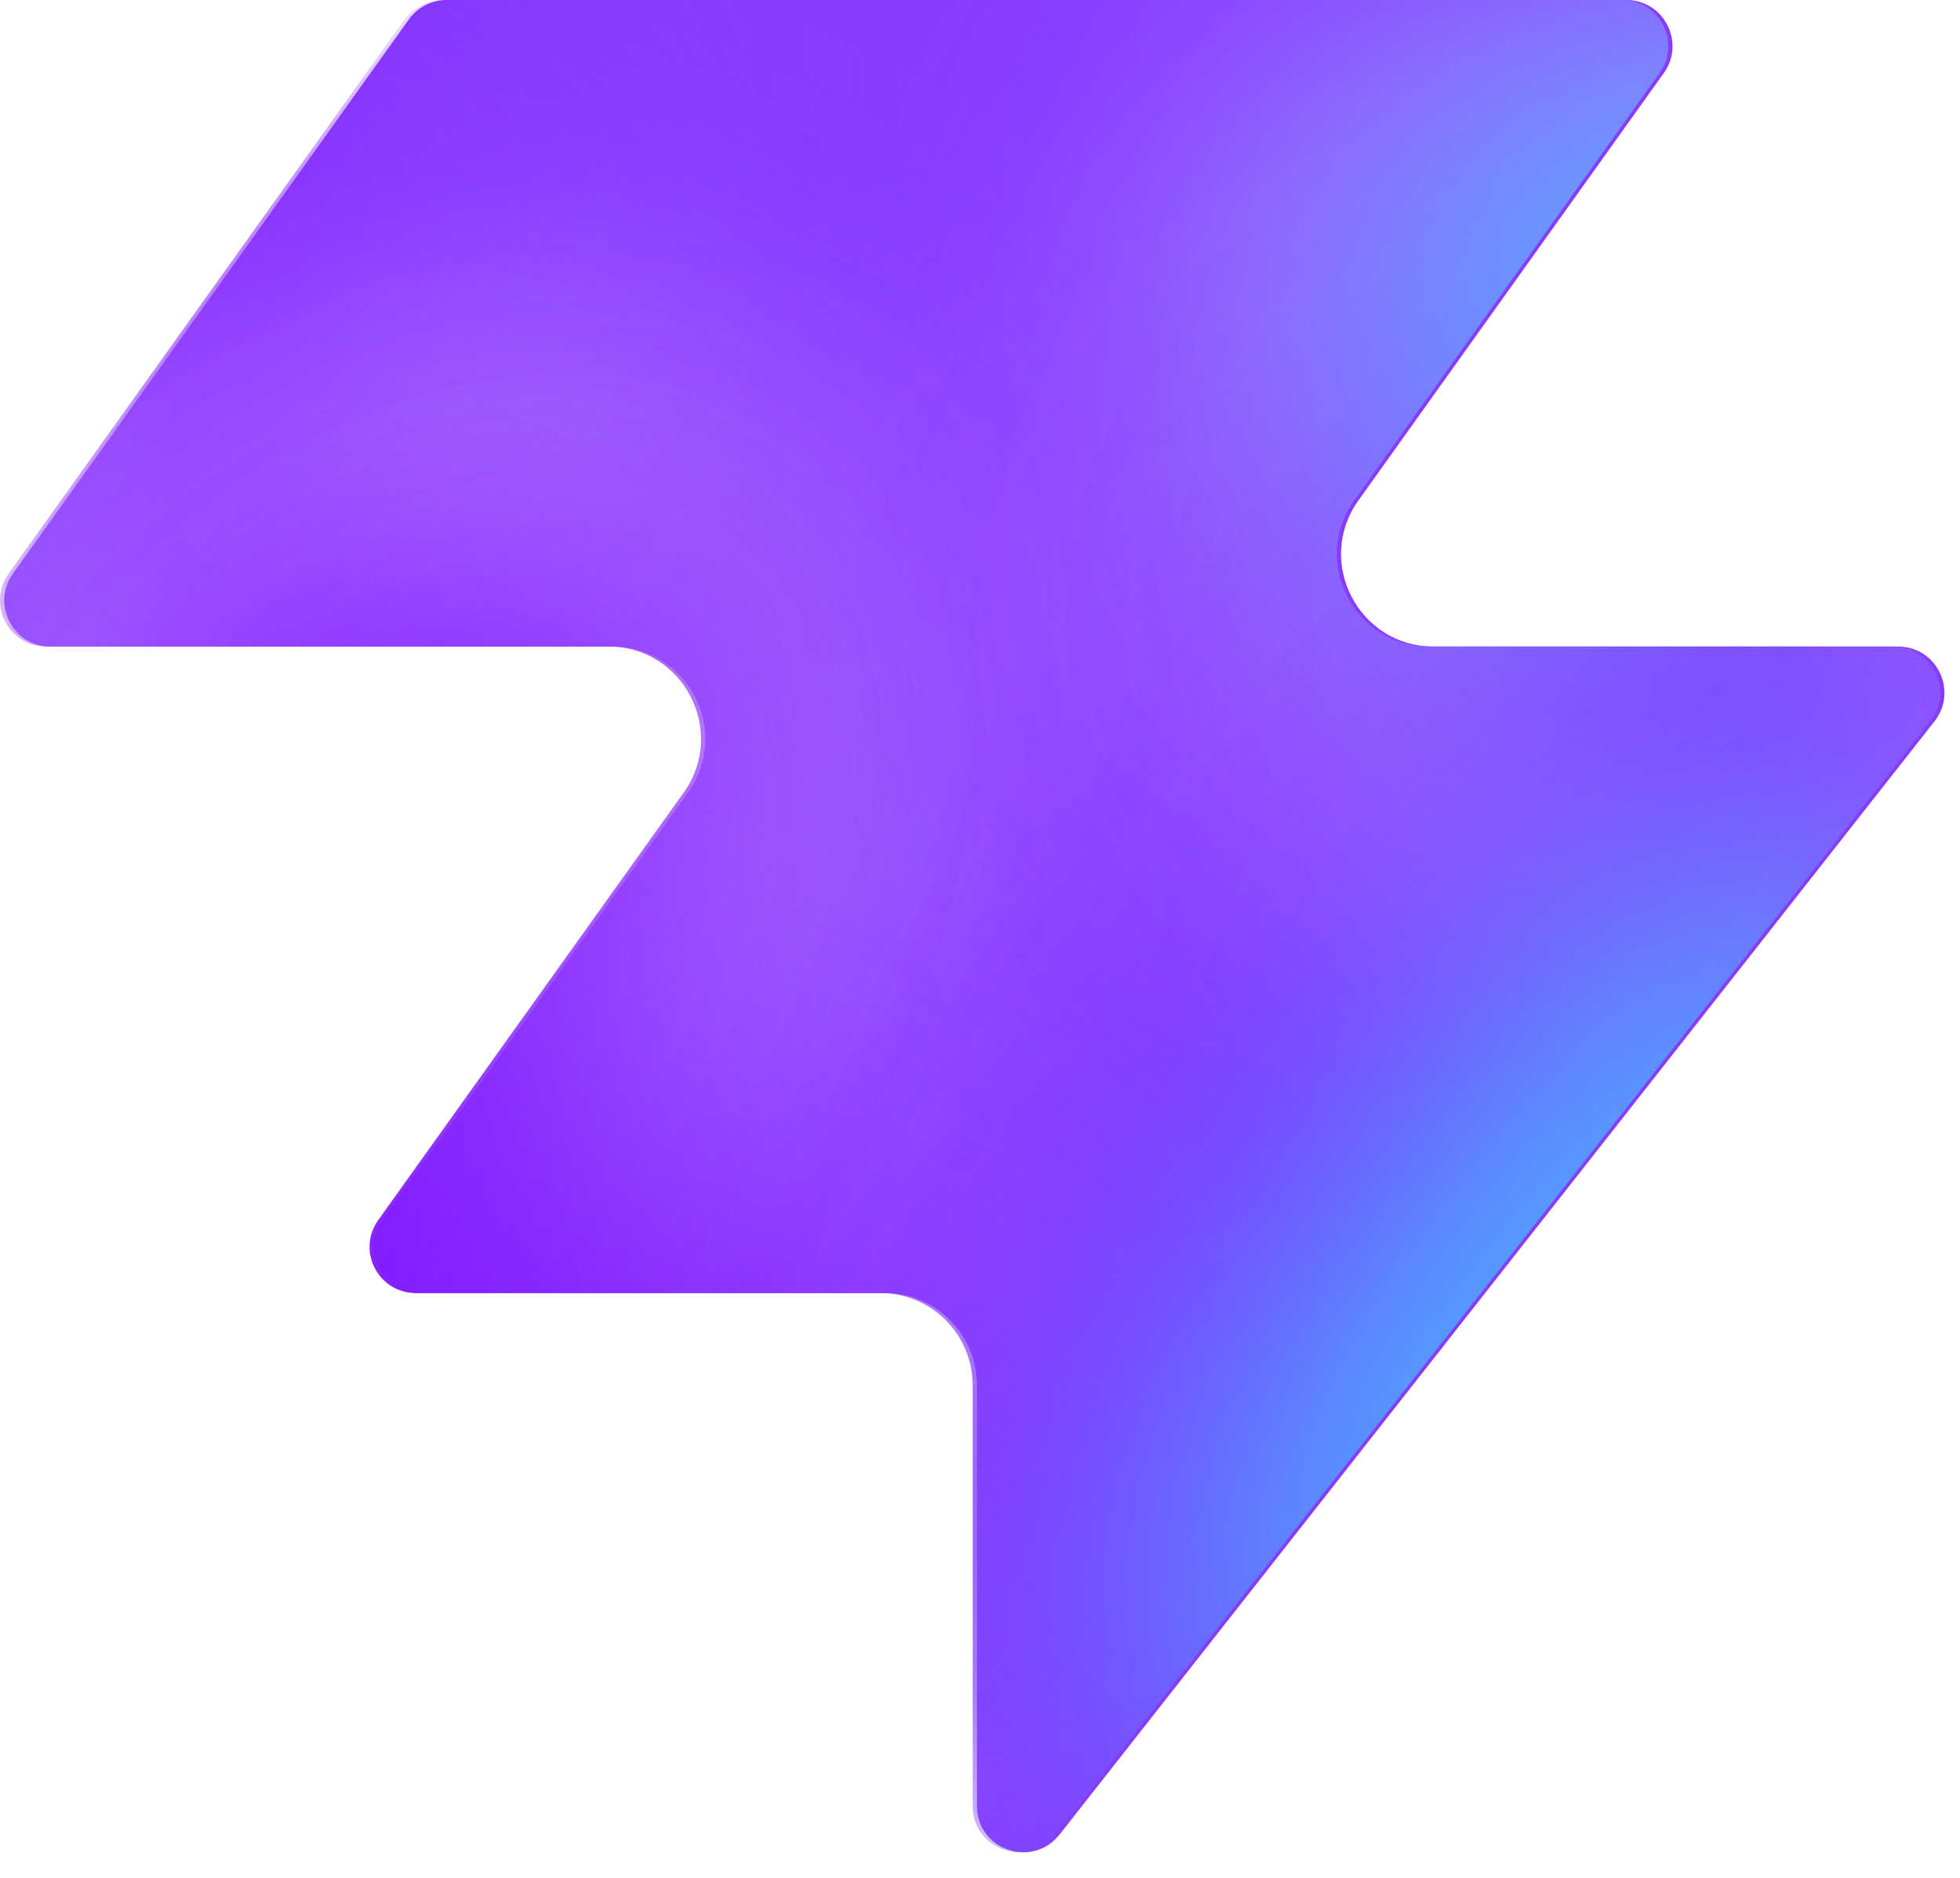
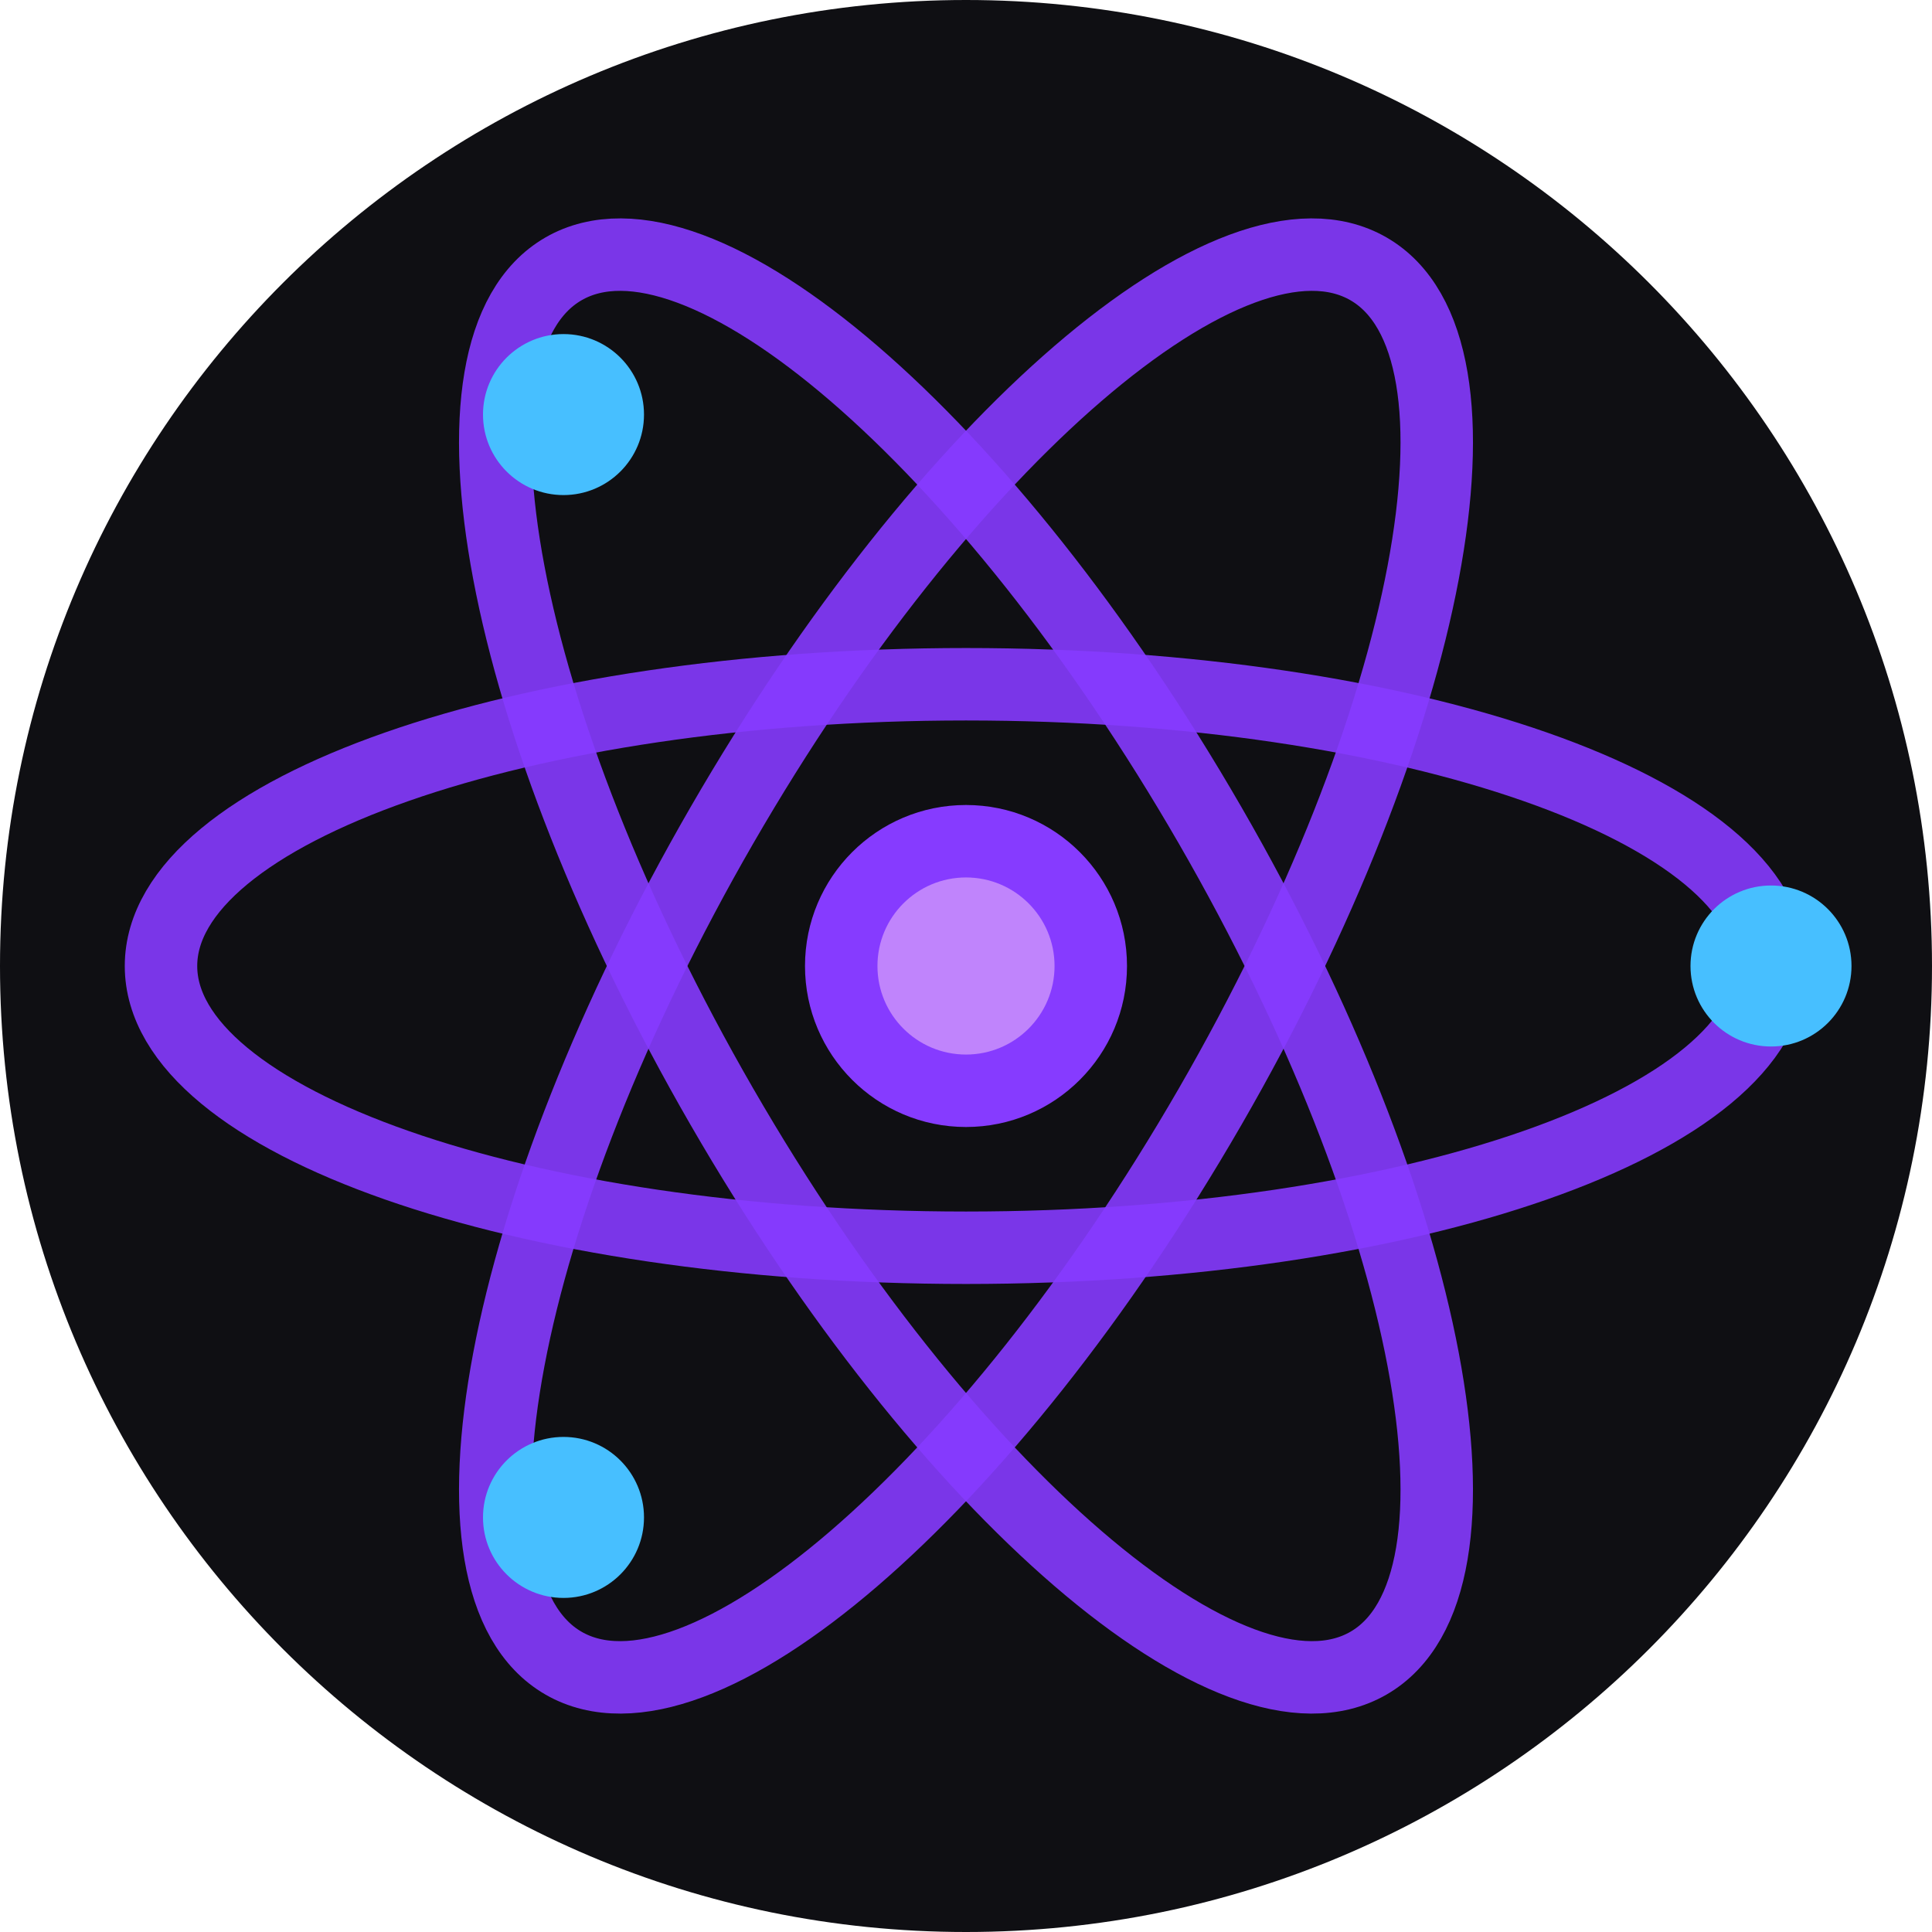
- <svg xmlns="http://www.w3.org/2000/svg" width="48" height="46" fill="none" viewBox="0 0 48 46">
-   <path fill="#863bff" d="M25.946 44.938c-.664.845-2.021.375-2.021-.698V33.937a2.26 2.26 0 0 0-2.262-2.262H10.287c-.92 0-1.456-1.04-.92-1.788l7.48-10.471c1.07-1.497 0-3.578-1.842-3.578H1.237c-.92 0-1.456-1.04-.92-1.788L10.013.474c.214-.297.556-.474.92-.474h28.894c.92 0 1.456 1.04.92 1.788l-7.48 10.471c-1.07 1.498 0 3.579 1.842 3.579h11.377c.943 0 1.473 1.088.89 1.83L25.947 44.94z" style="fill:#863bff;fill:color(display-p3 .525 .23 1);fill-opacity:1" />
-   <mask id="a" width="48" height="46" x="0" y="0" maskUnits="userSpaceOnUse" style="mask-type:alpha">
-     <path fill="#000" d="M25.842 44.938c-.664.844-2.021.375-2.021-.698V33.937a2.26 2.26 0 0 0-2.262-2.262H10.183c-.92 0-1.456-1.04-.92-1.788l7.48-10.471c1.07-1.498 0-3.579-1.842-3.579H1.133c-.92 0-1.456-1.04-.92-1.787L9.91.473c.214-.297.556-.474.92-.474h28.894c.92 0 1.456 1.04.92 1.788l-7.48 10.471c-1.07 1.498 0 3.578 1.842 3.578h11.377c.943 0 1.473 1.088.89 1.832L25.843 44.94z" style="fill:#000;fill-opacity:1" />
-   </mask>
-   <g mask="url(#a)">
-     <g filter="url(#b)">
-       <ellipse cx="5.508" cy="14.704" fill="#ede6ff" rx="5.508" ry="14.704" style="fill:#ede6ff;fill:color(display-p3 .927 .903 1);fill-opacity:1" transform="matrix(.00324 1 1 -.00324 -4.47 31.516)" />
-     </g>
-     <g filter="url(#c)">
-       <ellipse cx="10.399" cy="29.851" fill="#ede6ff" rx="10.399" ry="29.851" style="fill:#ede6ff;fill:color(display-p3 .927 .903 1);fill-opacity:1" transform="matrix(.00324 1 1 -.00324 -39.328 7.883)" />
-     </g>
-     <g filter="url(#d)">
-       <ellipse cx="5.508" cy="30.487" fill="#7e14ff" rx="5.508" ry="30.487" style="fill:#7e14ff;fill:color(display-p3 .492 .077 1);fill-opacity:1" transform="rotate(89.814 -25.913 -14.639)scale(1 -1)" />
-     </g>
-     <g filter="url(#e)">
-       <ellipse cx="5.508" cy="30.599" fill="#7e14ff" rx="5.508" ry="30.599" style="fill:#7e14ff;fill:color(display-p3 .492 .077 1);fill-opacity:1" transform="rotate(89.814 -32.644 -3.334)scale(1 -1)" />
-     </g>
-     <g filter="url(#f)">
-       <ellipse cx="5.508" cy="30.599" fill="#7e14ff" rx="5.508" ry="30.599" style="fill:#7e14ff;fill:color(display-p3 .492 .077 1);fill-opacity:1" transform="matrix(.00324 1 1 -.00324 -34.34 30.47)" />
-     </g>
-     <g filter="url(#g)">
-       <ellipse cx="14.072" cy="22.078" fill="#ede6ff" rx="14.072" ry="22.078" style="fill:#ede6ff;fill:color(display-p3 .927 .903 1);fill-opacity:1" transform="rotate(93.35 24.506 48.493)scale(-1 1)" />
-     </g>
-     <g filter="url(#h)">
-       <ellipse cx="3.47" cy="21.501" fill="#7e14ff" rx="3.47" ry="21.501" style="fill:#7e14ff;fill:color(display-p3 .492 .077 1);fill-opacity:1" transform="rotate(89.009 28.708 47.59)scale(-1 1)" />
-     </g>
-     <g filter="url(#i)">
-       <ellipse cx="3.47" cy="21.501" fill="#7e14ff" rx="3.47" ry="21.501" style="fill:#7e14ff;fill:color(display-p3 .492 .077 1);fill-opacity:1" transform="rotate(89.009 28.708 47.59)scale(-1 1)" />
-     </g>
-     <g filter="url(#j)">
-       <ellipse cx=".387" cy="8.972" fill="#7e14ff" rx="4.407" ry="29.108" style="fill:#7e14ff;fill:color(display-p3 .492 .077 1);fill-opacity:1" transform="rotate(39.51 .387 8.972)" />
-     </g>
-     <g filter="url(#k)">
-       <ellipse cx="47.523" cy="-6.092" fill="#7e14ff" rx="4.407" ry="29.108" style="fill:#7e14ff;fill:color(display-p3 .492 .077 1);fill-opacity:1" transform="rotate(37.892 47.523 -6.092)" />
-     </g>
-     <g filter="url(#l)">
-       <ellipse cx="41.412" cy="6.333" fill="#47bfff" rx="5.971" ry="9.665" style="fill:#47bfff;fill:color(display-p3 .28 .748 1);fill-opacity:1" transform="rotate(37.892 41.412 6.333)" />
-     </g>
-     <g filter="url(#m)">
-       <ellipse cx="-1.879" cy="38.332" fill="#7e14ff" rx="4.407" ry="29.108" style="fill:#7e14ff;fill:color(display-p3 .492 .077 1);fill-opacity:1" transform="rotate(37.892 -1.88 38.332)" />
-     </g>
-     <g filter="url(#n)">
-       <ellipse cx="-1.879" cy="38.332" fill="#7e14ff" rx="4.407" ry="29.108" style="fill:#7e14ff;fill:color(display-p3 .492 .077 1);fill-opacity:1" transform="rotate(37.892 -1.88 38.332)" />
-     </g>
-     <g filter="url(#o)">
-       <ellipse cx="35.651" cy="29.907" fill="#7e14ff" rx="4.407" ry="29.108" style="fill:#7e14ff;fill:color(display-p3 .492 .077 1);fill-opacity:1" transform="rotate(37.892 35.651 29.907)" />
-     </g>
-     <g filter="url(#p)">
-       <ellipse cx="38.418" cy="32.4" fill="#47bfff" rx="5.971" ry="15.297" style="fill:#47bfff;fill:color(display-p3 .28 .748 1);fill-opacity:1" transform="rotate(37.892 38.418 32.4)" />
-     </g>
-   </g>
-   <defs>
-     <filter id="b" width="60.045" height="41.654" x="-19.77" y="16.149" color-interpolation-filters="sRGB" filterUnits="userSpaceOnUse">
-       <feFlood flood-opacity="0" result="BackgroundImageFix" />
-       <feBlend in="SourceGraphic" in2="BackgroundImageFix" result="shape" />
-       <feGaussianBlur result="effect1_foregroundBlur_2002_17158" stdDeviation="7.659" />
-     </filter>
-     <filter id="c" width="90.34" height="51.437" x="-54.613" y="-7.533" color-interpolation-filters="sRGB" filterUnits="userSpaceOnUse">
-       <feFlood flood-opacity="0" result="BackgroundImageFix" />
-       <feBlend in="SourceGraphic" in2="BackgroundImageFix" result="shape" />
-       <feGaussianBlur result="effect1_foregroundBlur_2002_17158" stdDeviation="7.659" />
-     </filter>
-     <filter id="d" width="79.355" height="29.4" x="-49.64" y="2.03" color-interpolation-filters="sRGB" filterUnits="userSpaceOnUse">
-       <feFlood flood-opacity="0" result="BackgroundImageFix" />
-       <feBlend in="SourceGraphic" in2="BackgroundImageFix" result="shape" />
-       <feGaussianBlur result="effect1_foregroundBlur_2002_17158" stdDeviation="4.596" />
-     </filter>
-     <filter id="e" width="79.579" height="29.4" x="-45.045" y="20.029" color-interpolation-filters="sRGB" filterUnits="userSpaceOnUse">
-       <feFlood flood-opacity="0" result="BackgroundImageFix" />
-       <feBlend in="SourceGraphic" in2="BackgroundImageFix" result="shape" />
-       <feGaussianBlur result="effect1_foregroundBlur_2002_17158" stdDeviation="4.596" />
-     </filter>
-     <filter id="f" width="79.579" height="29.4" x="-43.513" y="21.178" color-interpolation-filters="sRGB" filterUnits="userSpaceOnUse">
-       <feFlood flood-opacity="0" result="BackgroundImageFix" />
-       <feBlend in="SourceGraphic" in2="BackgroundImageFix" result="shape" />
-       <feGaussianBlur result="effect1_foregroundBlur_2002_17158" stdDeviation="4.596" />
-     </filter>
-     <filter id="g" width="74.749" height="58.852" x="15.756" y="-17.901" color-interpolation-filters="sRGB" filterUnits="userSpaceOnUse">
-       <feFlood flood-opacity="0" result="BackgroundImageFix" />
-       <feBlend in="SourceGraphic" in2="BackgroundImageFix" result="shape" />
-       <feGaussianBlur result="effect1_foregroundBlur_2002_17158" stdDeviation="7.659" />
-     </filter>
-     <filter id="h" width="61.377" height="25.362" x="23.548" y="2.284" color-interpolation-filters="sRGB" filterUnits="userSpaceOnUse">
-       <feFlood flood-opacity="0" result="BackgroundImageFix" />
-       <feBlend in="SourceGraphic" in2="BackgroundImageFix" result="shape" />
-       <feGaussianBlur result="effect1_foregroundBlur_2002_17158" stdDeviation="4.596" />
-     </filter>
-     <filter id="i" width="61.377" height="25.362" x="23.548" y="2.284" color-interpolation-filters="sRGB" filterUnits="userSpaceOnUse">
-       <feFlood flood-opacity="0" result="BackgroundImageFix" />
-       <feBlend in="SourceGraphic" in2="BackgroundImageFix" result="shape" />
-       <feGaussianBlur result="effect1_foregroundBlur_2002_17158" stdDeviation="4.596" />
-     </filter>
-     <filter id="j" width="56.045" height="63.649" x="-27.636" y="-22.853" color-interpolation-filters="sRGB" filterUnits="userSpaceOnUse">
-       <feFlood flood-opacity="0" result="BackgroundImageFix" />
-       <feBlend in="SourceGraphic" in2="BackgroundImageFix" result="shape" />
-       <feGaussianBlur result="effect1_foregroundBlur_2002_17158" stdDeviation="4.596" />
-     </filter>
-     <filter id="k" width="54.814" height="64.646" x="20.116" y="-38.415" color-interpolation-filters="sRGB" filterUnits="userSpaceOnUse">
-       <feFlood flood-opacity="0" result="BackgroundImageFix" />
-       <feBlend in="SourceGraphic" in2="BackgroundImageFix" result="shape" />
-       <feGaussianBlur result="effect1_foregroundBlur_2002_17158" stdDeviation="4.596" />
-     </filter>
-     <filter id="l" width="33.541" height="35.313" x="24.641" y="-11.323" color-interpolation-filters="sRGB" filterUnits="userSpaceOnUse">
-       <feFlood flood-opacity="0" result="BackgroundImageFix" />
-       <feBlend in="SourceGraphic" in2="BackgroundImageFix" result="shape" />
-       <feGaussianBlur result="effect1_foregroundBlur_2002_17158" stdDeviation="4.596" />
-     </filter>
-     <filter id="m" width="54.814" height="64.646" x="-29.286" y="6.009" color-interpolation-filters="sRGB" filterUnits="userSpaceOnUse">
-       <feFlood flood-opacity="0" result="BackgroundImageFix" />
-       <feBlend in="SourceGraphic" in2="BackgroundImageFix" result="shape" />
-       <feGaussianBlur result="effect1_foregroundBlur_2002_17158" stdDeviation="4.596" />
-     </filter>
-     <filter id="n" width="54.814" height="64.646" x="-29.286" y="6.009" color-interpolation-filters="sRGB" filterUnits="userSpaceOnUse">
-       <feFlood flood-opacity="0" result="BackgroundImageFix" />
-       <feBlend in="SourceGraphic" in2="BackgroundImageFix" result="shape" />
-       <feGaussianBlur result="effect1_foregroundBlur_2002_17158" stdDeviation="4.596" />
-     </filter>
-     <filter id="o" width="54.814" height="64.646" x="8.244" y="-2.416" color-interpolation-filters="sRGB" filterUnits="userSpaceOnUse">
-       <feFlood flood-opacity="0" result="BackgroundImageFix" />
-       <feBlend in="SourceGraphic" in2="BackgroundImageFix" result="shape" />
-       <feGaussianBlur result="effect1_foregroundBlur_2002_17158" stdDeviation="4.596" />
-     </filter>
-     <filter id="p" width="39.409" height="43.623" x="18.713" y="10.588" color-interpolation-filters="sRGB" filterUnits="userSpaceOnUse">
-       <feFlood flood-opacity="0" result="BackgroundImageFix" />
-       <feBlend in="SourceGraphic" in2="BackgroundImageFix" result="shape" />
-       <feGaussianBlur result="effect1_foregroundBlur_2002_17158" stdDeviation="4.596" />
-     </filter>
-   </defs>
+ <svg xmlns="http://www.w3.org/2000/svg" viewBox="0 0 48 48" width="48" height="48">
+   <circle cx="24" cy="24" r="24" fill="#0f0f13" />
+   <ellipse cx="24" cy="24" rx="20" ry="7" fill="none" stroke="#863bff" stroke-width="1.8" opacity="0.9" />
+   <ellipse cx="24" cy="24" rx="20" ry="7" fill="none" stroke="#863bff" stroke-width="1.8" opacity="0.9" transform="rotate(60 24 24)" />
+   <ellipse cx="24" cy="24" rx="20" ry="7" fill="none" stroke="#863bff" stroke-width="1.8" opacity="0.9" transform="rotate(120 24 24)" />
+   <circle cx="24" cy="24" r="4" fill="#863bff" />
+   <circle cx="24" cy="24" r="2.2" fill="#c084fc" />
+   <circle cx="44" cy="24" r="2" fill="#47bfff" />
+   <circle cx="14" cy="10.3" r="2" fill="#47bfff" />
+   <circle cx="14" cy="37.7" r="2" fill="#47bfff" />
</svg>
